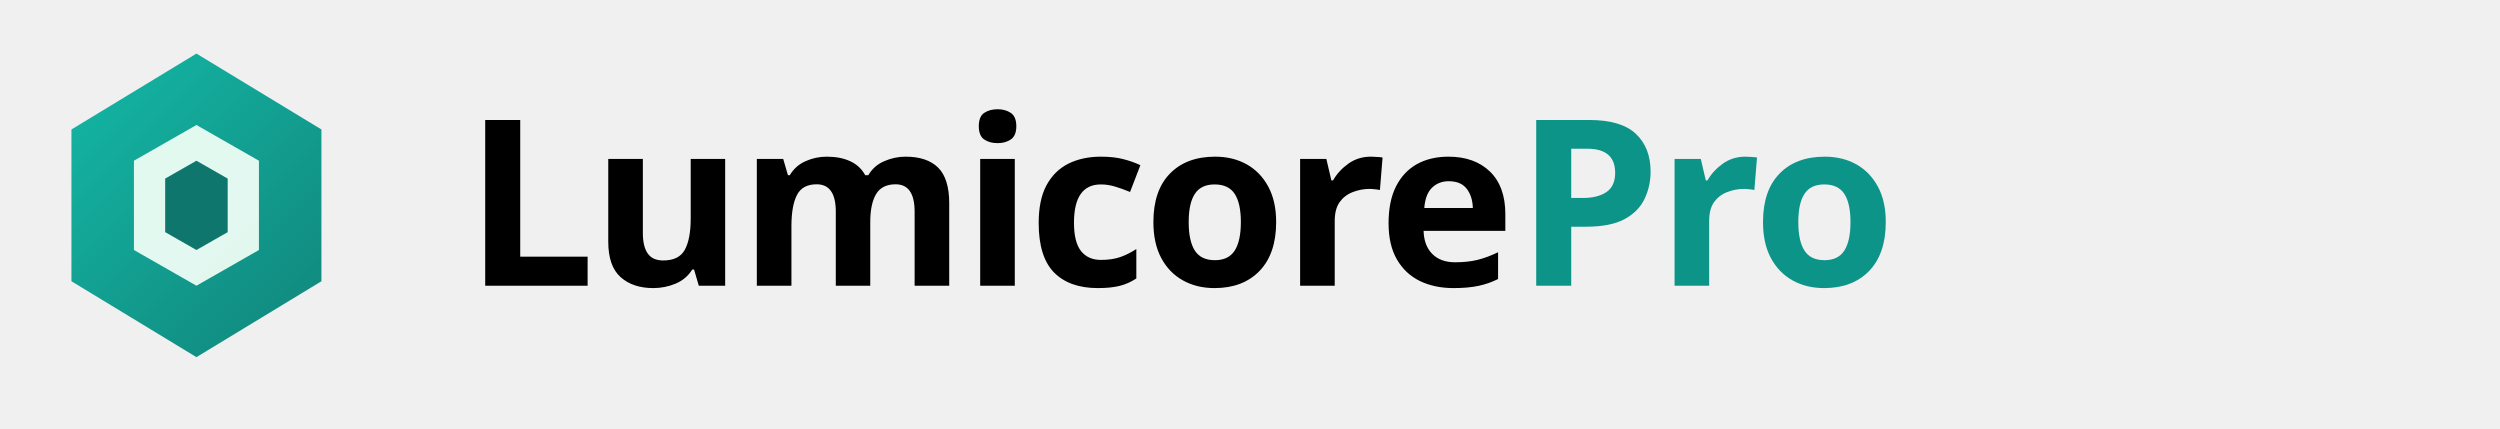
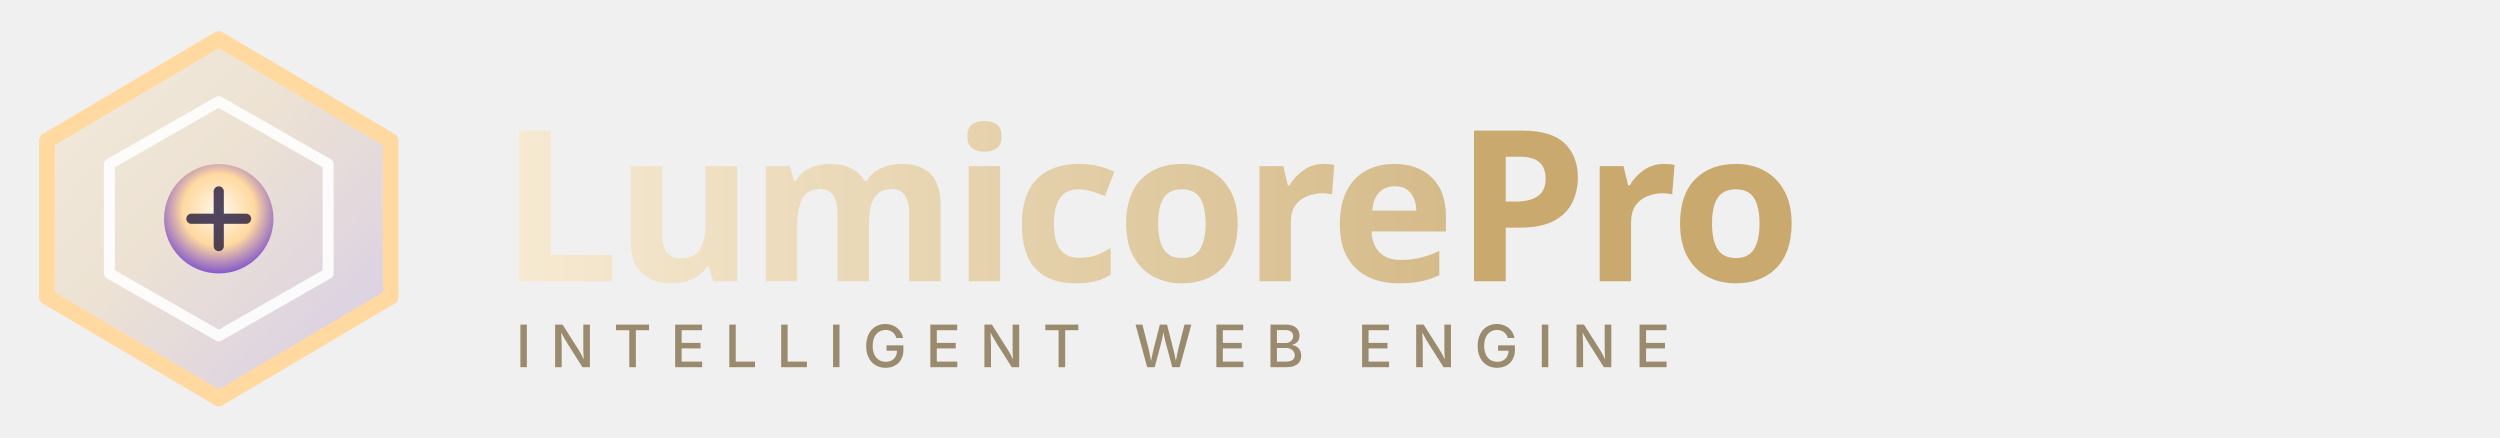
- <svg xmlns="http://www.w3.org/2000/svg" viewBox="0 0 280 48" fill="none" role="img" aria-label="LumicorePro">
+ <svg xmlns="http://www.w3.org/2000/svg" viewBox="0 0 320 56" fill="none" role="img" aria-label="LumicorePro">
  <defs>
-     <linearGradient id="lumiMark" x1="4" y1="4" x2="44" y2="44" gradientUnits="userSpaceOnUse">
-       <stop stop-color="#14B8A6" />
-       <stop offset="1" stop-color="#0F766E" />
+     <linearGradient id="lcPrism" x1="0%" y1="0%" x2="100%" y2="100%">
+       <stop offset="0%" stop-color="#ffd9a0" />
+       <stop offset="42%" stop-color="#e2b26b" />
+       <stop offset="100%" stop-color="#7a4fd0" />
+     </linearGradient>
+     <radialGradient id="lcCore" cx="50%" cy="42%" r="60%">
+       <stop offset="0%" stop-color="#fff8ec" />
+       <stop offset="55%" stop-color="#ffd9a0" />
+       <stop offset="100%" stop-color="#7a4fd0" />
+     </radialGradient>
+     <linearGradient id="lcWord" x1="0%" y1="0%" x2="100%" y2="0%">
+       <stop offset="0%" stop-color="#f6ead2" />
+       <stop offset="100%" stop-color="#c9a96e" />
    </linearGradient>
  </defs>
-   <g transform="translate(2, 4)">
-     <path d="M20 2L34 10.5V27.5L20 36L6 27.5V10.5L20 2Z" fill="url(#lumiMark)" />
-     <path d="M20 10L27 14V24L20 28L13 24V14L20 10Z" fill="#ECFDF5" opacity="0.95" />
-     <path d="M20 14L23.5 16V22L20 24L16.5 22V16L20 14Z" fill="#0F766E" />
+   <g transform="translate(4, 4)">
+     <g stroke="url(#lcCore)" stroke-width="1.6" stroke-linecap="round" opacity="0.9">
+       <line x1="24" y1="2" x2="24" y2="12" />
+       <line x1="24" y1="46" x2="24" y2="36" />
+       <line x1="2" y1="24" x2="12" y2="24" />
+       <line x1="46" y1="24" x2="36" y2="24" />
+     </g>
+     <path d="M24 1 L46 14 V34 L24 47 L2 34 V14 Z" fill="url(#lcPrism)" opacity="0.22" />
+     <path d="M24 1 L46 14 V34 L24 47 L2 34 V14 Z" stroke="#ffd9a0" stroke-width="2" stroke-linejoin="round" />
+     <path d="M24 9 L38 17 V31 L24 39 L10 31 V17 Z" stroke="#ffffff" stroke-opacity="0.9" stroke-width="1.4" stroke-linejoin="round" />
+     <circle cx="24" cy="24" r="7" fill="url(#lcCore)" />
+     <path d="M20.5 24 h7 M24 20.5 v7" stroke="#241a3d" stroke-width="1.3" stroke-linecap="round" opacity="0.8" />
  </g>
-   <text x="52" y="32" font-family="Outfit, system-ui, sans-serif" font-size="26" font-weight="700" letter-spacing="-0.02em" fill="currentColor">Lumicore<tspan fill="#0D9488" font-weight="800">Pro</tspan>
+   <text x="64" y="36" font-family="Outfit, system-ui, sans-serif" font-size="27" font-weight="700" letter-spacing="-0.02em" fill="url(#lcWord)">Lumicore<tspan font-weight="800" fill="#c9a96e">Pro</tspan>
  </text>
+   <text x="66" y="47" font-family="Inter, system-ui, sans-serif" font-size="7.5" font-weight="500" letter-spacing="0.32em" fill="#9a8b6f">INTELLIGENT WEB ENGINE</text>
</svg>
